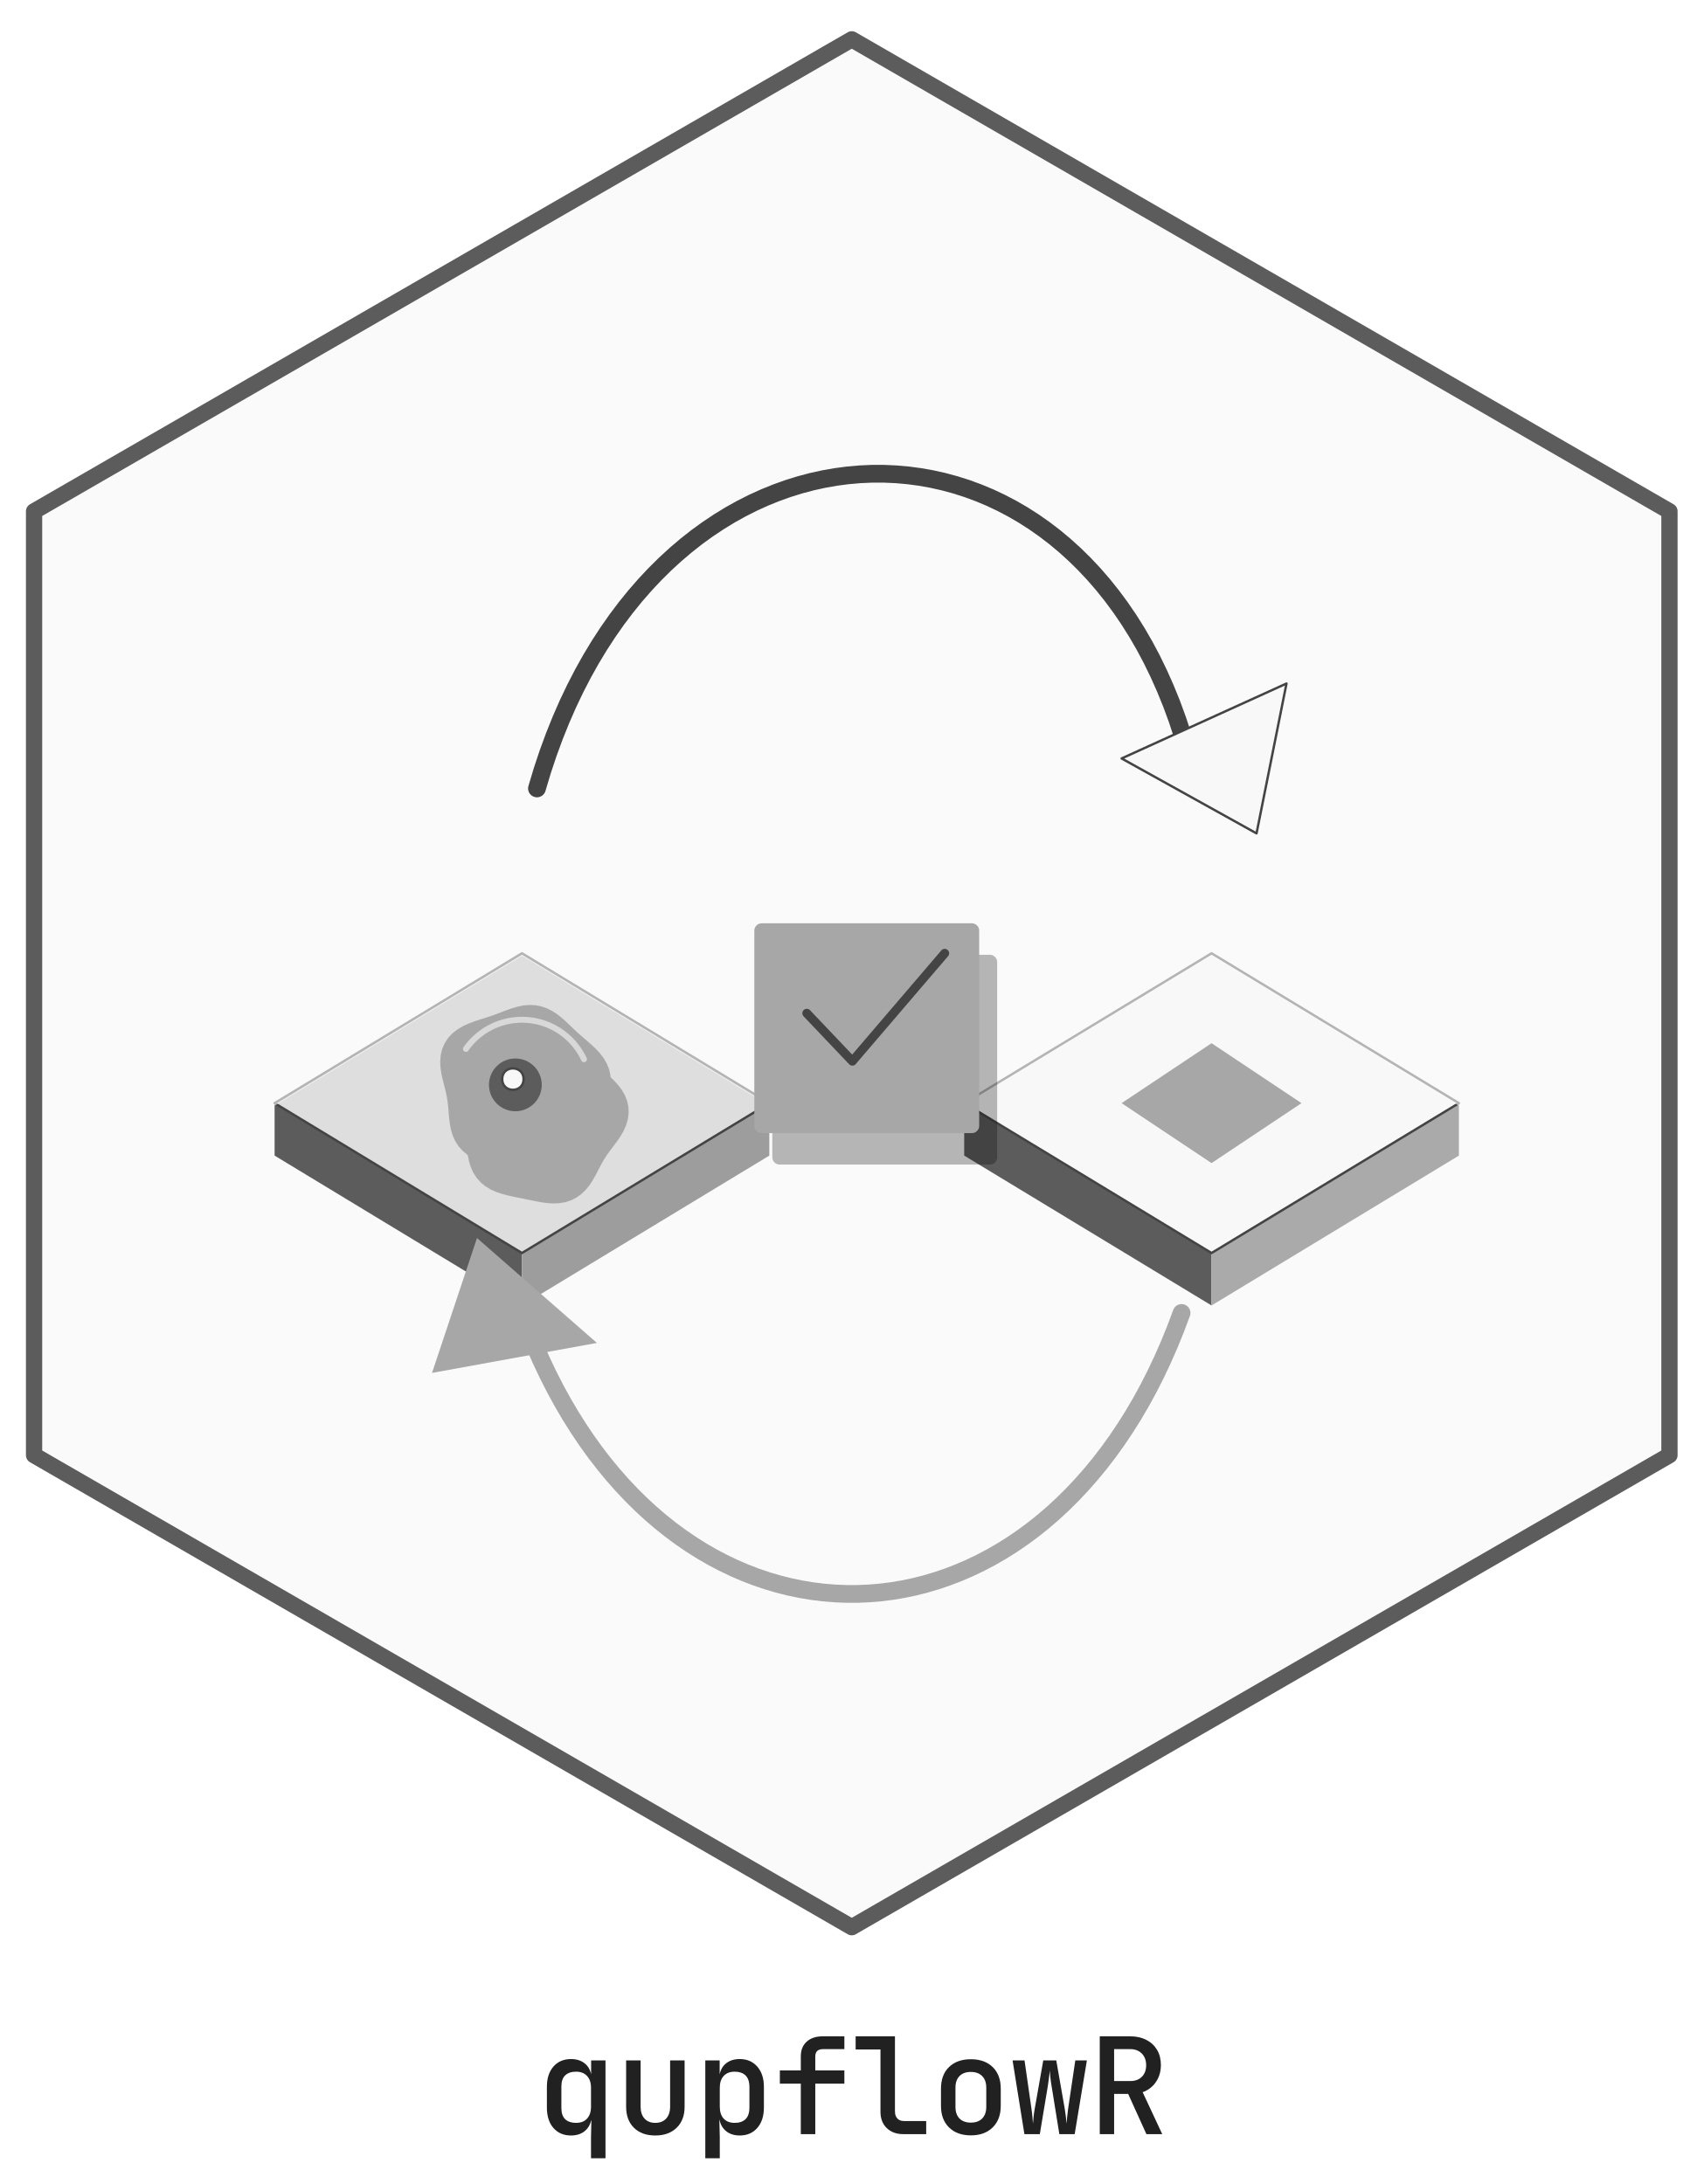
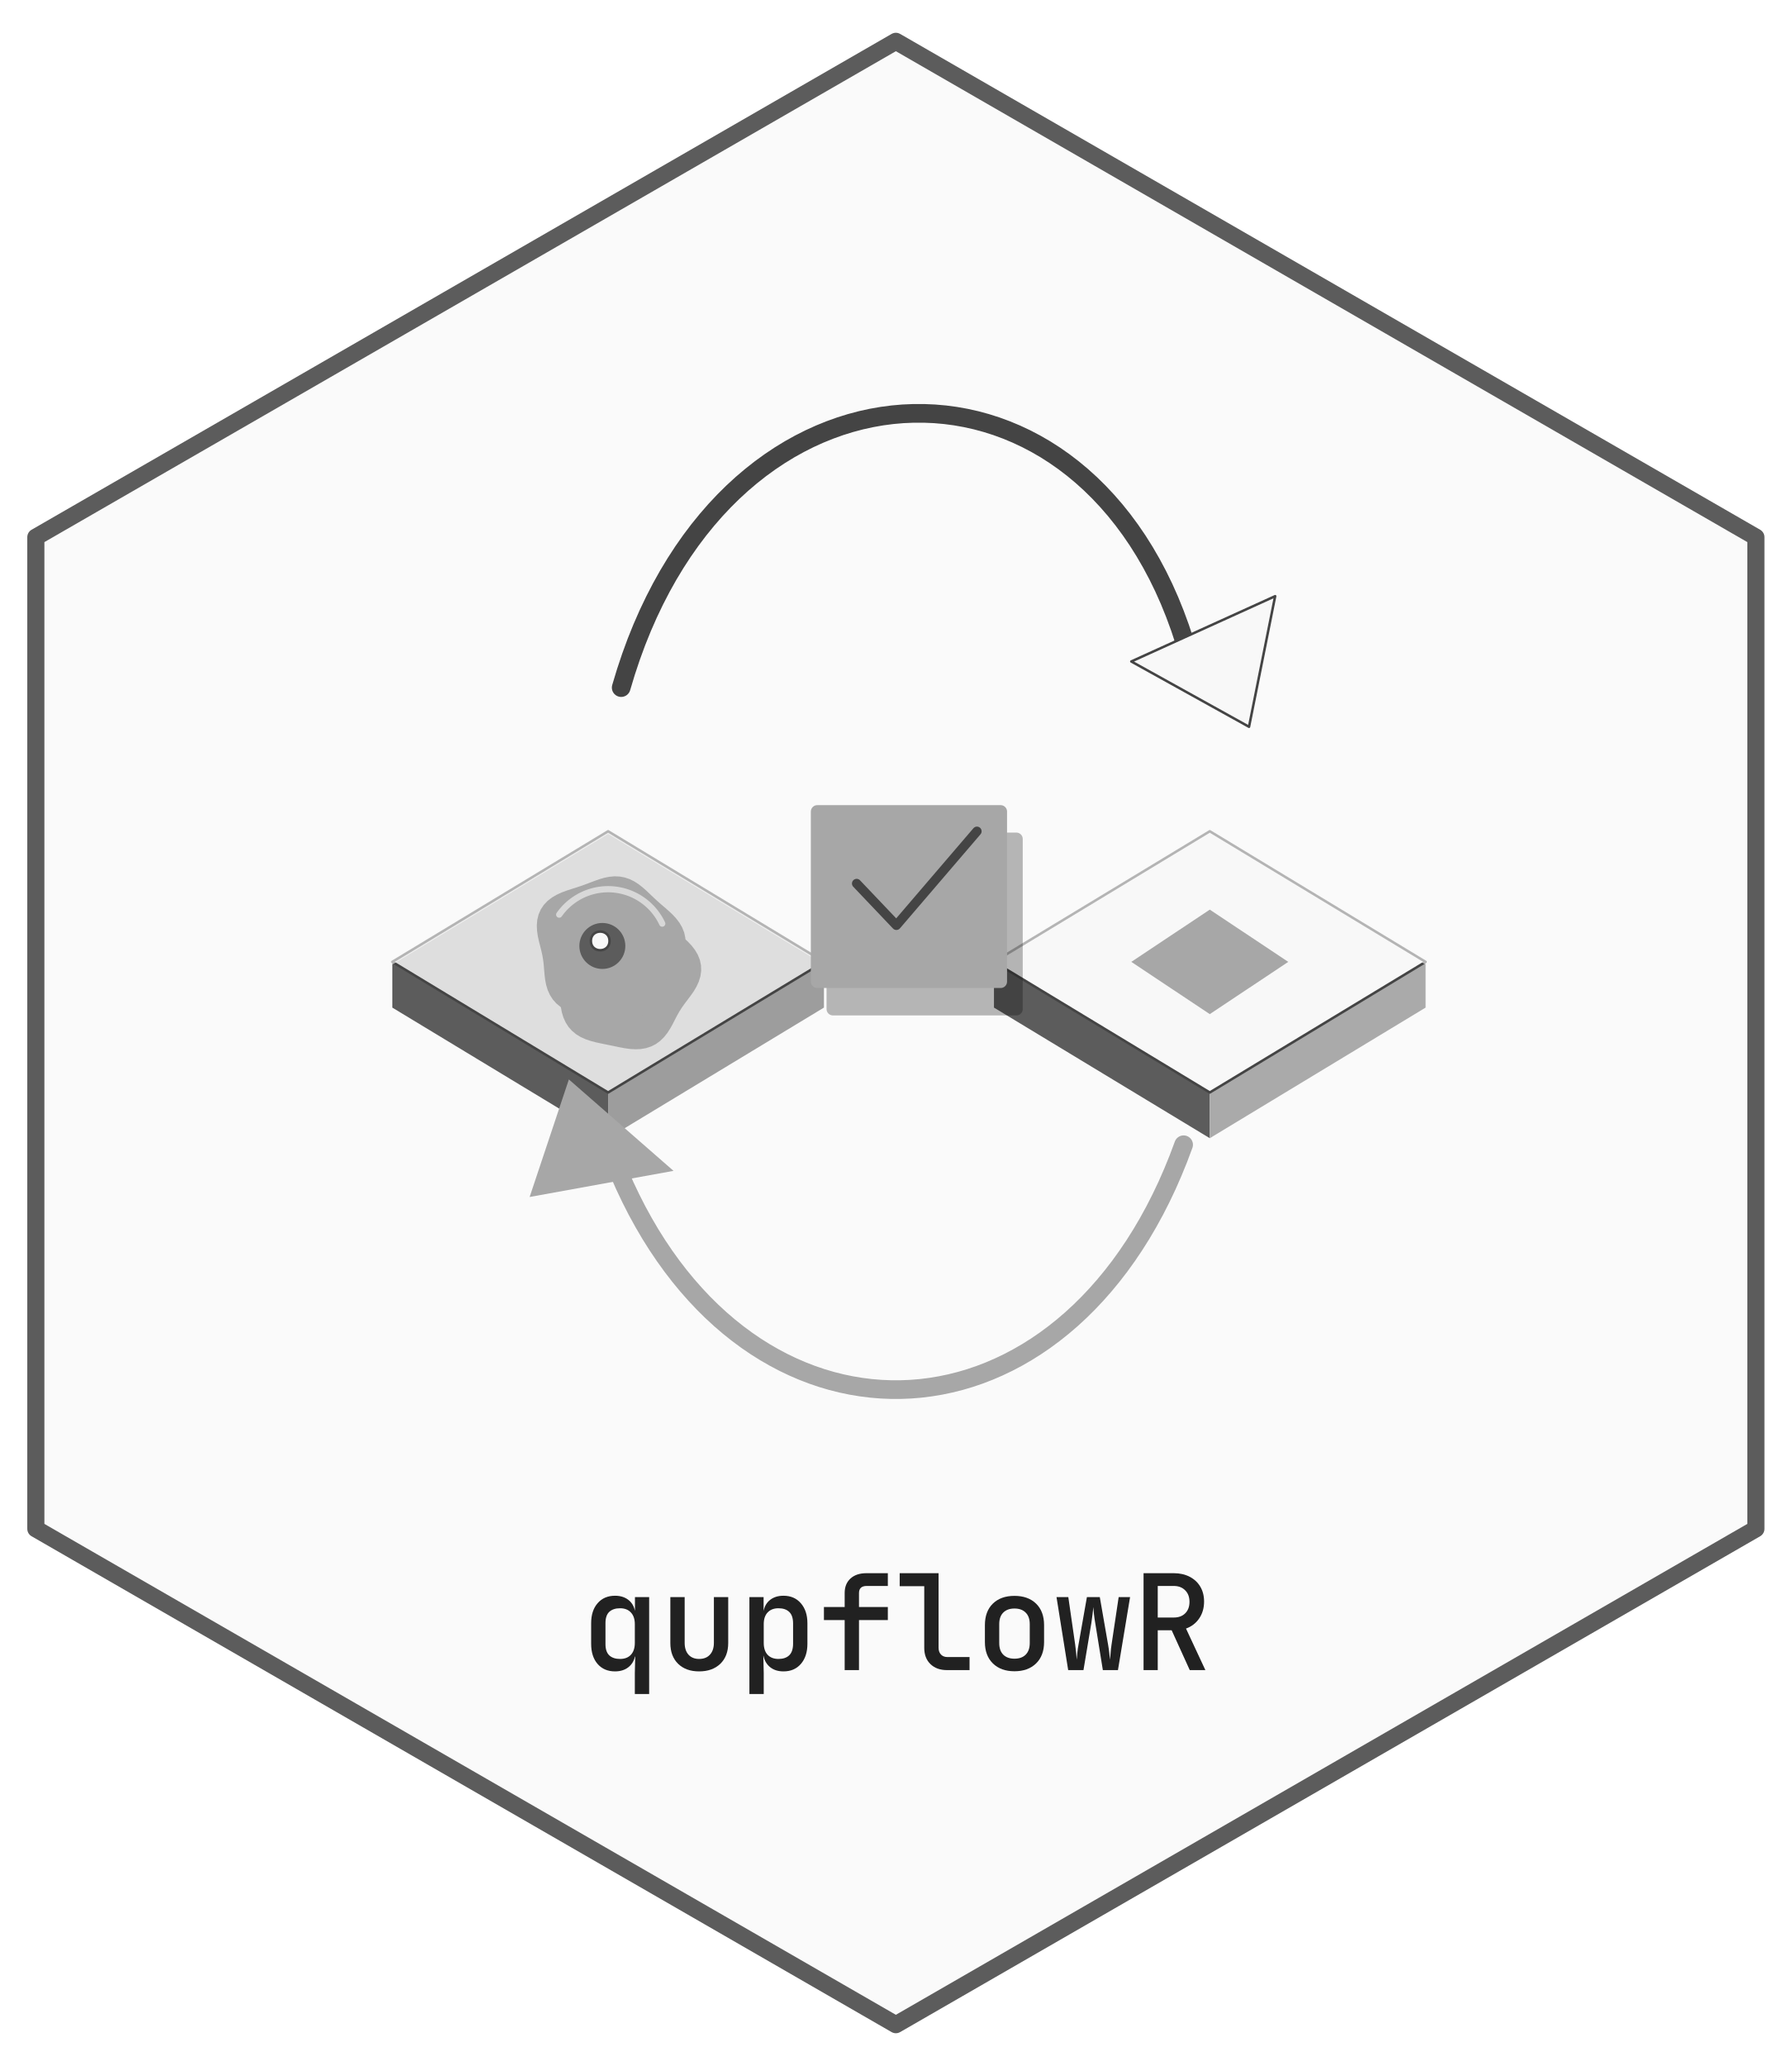
- <svg xmlns="http://www.w3.org/2000/svg" xmlns:xlink="http://www.w3.org/1999/xlink" width="432pt" height="554pt" viewBox="0 0 432 554">
+ <svg xmlns="http://www.w3.org/2000/svg" xmlns:xlink="http://www.w3.org/1999/xlink" width="432pt" height="498pt" viewBox="0 0 432 498">
  <defs>
    <g>
      <g id="glyph-0-0">
-         <path d="M 13.875 6.125 L 13.875 0.781 L 13.969 -3.469 L 13.906 -3.469 C 13.633 -2.289 13.051 -1.359 12.156 -0.672 C 11.258 0.004 10.145 0.344 8.812 0.344 C 6.945 0.344 5.457 -0.289 4.344 -1.562 C 3.238 -2.832 2.688 -4.555 2.688 -6.734 L 2.688 -12 C 2.688 -14.156 3.238 -15.867 4.344 -17.141 C 5.457 -18.41 6.945 -19.047 8.812 -19.047 C 10.164 -19.047 11.289 -18.703 12.188 -18.016 C 13.082 -17.336 13.656 -16.383 13.906 -15.156 L 13.906 -18.703 L 17.547 -18.703 L 17.547 6.125 Z M 10.094 -2.859 C 11.27 -2.859 12.191 -3.211 12.859 -3.922 C 13.535 -4.641 13.875 -5.656 13.875 -6.969 L 13.875 -11.766 C 13.875 -13.055 13.535 -14.055 12.859 -14.766 C 12.191 -15.484 11.27 -15.844 10.094 -15.844 C 8.914 -15.844 8 -15.535 7.344 -14.922 C 6.688 -14.316 6.359 -13.352 6.359 -12.031 L 6.359 -6.656 C 6.359 -5.344 6.688 -4.379 7.344 -3.766 C 8 -3.16 8.914 -2.859 10.094 -2.859 Z M 10.094 -2.859 " />
+         <path d="M 13.062 5.766 L 13.062 0.734 L 13.156 -3.266 L 13.094 -3.266 C 12.832 -2.148 12.281 -1.273 11.438 -0.641 C 10.594 -0.004 9.539 0.312 8.281 0.312 C 6.531 0.312 5.133 -0.281 4.094 -1.469 C 3.051 -2.664 2.531 -4.289 2.531 -6.344 L 2.531 -11.297 C 2.531 -13.328 3.051 -14.938 4.094 -16.125 C 5.133 -17.32 6.531 -17.922 8.281 -17.922 C 9.562 -17.922 10.625 -17.598 11.469 -16.953 C 12.312 -16.316 12.852 -15.422 13.094 -14.266 L 13.094 -17.594 L 16.516 -17.594 L 16.516 5.766 Z M 9.5 -2.688 C 10.613 -2.688 11.484 -3.02 12.109 -3.688 C 12.742 -4.363 13.062 -5.32 13.062 -6.562 L 13.062 -11.078 C 13.062 -12.285 12.742 -13.223 12.109 -13.891 C 11.484 -14.566 10.613 -14.906 9.5 -14.906 C 8.395 -14.906 7.531 -14.617 6.906 -14.047 C 6.289 -13.473 5.984 -12.566 5.984 -11.328 L 5.984 -6.266 C 5.984 -5.035 6.289 -4.129 6.906 -3.547 C 7.531 -2.973 8.395 -2.688 9.5 -2.688 Z M 9.5 -2.688 " />
      </g>
      <g id="glyph-0-1">
-         <path d="M 10.172 0.344 C 7.898 0.344 6.098 -0.305 4.766 -1.609 C 3.441 -2.91 2.781 -4.688 2.781 -6.938 L 2.781 -18.703 L 6.453 -18.703 L 6.453 -6.969 C 6.453 -5.695 6.781 -4.691 7.438 -3.953 C 8.102 -3.223 9.016 -2.859 10.172 -2.859 C 11.348 -2.859 12.27 -3.223 12.938 -3.953 C 13.602 -4.691 13.938 -5.695 13.938 -6.969 L 13.938 -18.703 L 17.609 -18.703 L 17.609 -6.938 C 17.609 -4.688 16.93 -2.91 15.578 -1.609 C 14.234 -0.305 12.43 0.344 10.172 0.344 Z M 10.172 0.344 " />
+         <path d="M 9.562 0.312 C 7.438 0.312 5.75 -0.297 4.5 -1.516 C 3.25 -2.742 2.625 -4.414 2.625 -6.531 L 2.625 -17.594 L 6.078 -17.594 L 6.078 -6.562 C 6.078 -5.363 6.383 -4.414 7 -3.719 C 7.625 -3.031 8.477 -2.688 9.562 -2.688 C 10.676 -2.688 11.547 -3.031 12.172 -3.719 C 12.805 -4.414 13.125 -5.363 13.125 -6.562 L 13.125 -17.594 L 16.578 -17.594 L 16.578 -6.531 C 16.578 -4.414 15.941 -2.742 14.672 -1.516 C 13.398 -0.297 11.695 0.312 9.562 0.312 Z M 9.562 0.312 " />
      </g>
      <g id="glyph-0-2">
-         <path d="M 2.859 6.125 L 2.859 -18.703 L 6.5 -18.703 L 6.5 -15.156 C 6.75 -16.383 7.316 -17.336 8.203 -18.016 C 9.098 -18.703 10.227 -19.047 11.594 -19.047 C 13.445 -19.047 14.93 -18.406 16.047 -17.125 C 17.16 -15.844 17.719 -14.133 17.719 -12 L 17.719 -6.734 C 17.719 -4.578 17.16 -2.859 16.047 -1.578 C 14.93 -0.297 13.445 0.344 11.594 0.344 C 10.227 0.344 9.094 -0.008 8.188 -0.719 C 7.281 -1.438 6.703 -2.422 6.453 -3.672 L 6.422 -3.672 L 6.531 0.781 L 6.531 6.125 Z M 10.297 -2.859 C 11.473 -2.859 12.391 -3.164 13.047 -3.781 C 13.711 -4.406 14.047 -5.41 14.047 -6.797 L 14.047 -11.938 C 14.047 -13.289 13.711 -14.281 13.047 -14.906 C 12.391 -15.531 11.473 -15.844 10.297 -15.844 C 9.117 -15.844 8.195 -15.484 7.531 -14.766 C 6.863 -14.055 6.531 -13.055 6.531 -11.766 L 6.531 -6.969 C 6.531 -5.656 6.863 -4.641 7.531 -3.922 C 8.195 -3.211 9.117 -2.859 10.297 -2.859 Z M 10.297 -2.859 " />
+         <path d="M 2.688 5.766 L 2.688 -17.594 L 6.109 -17.594 L 6.109 -14.266 C 6.348 -15.422 6.883 -16.316 7.719 -16.953 C 8.562 -17.598 9.625 -17.922 10.906 -17.922 C 12.656 -17.922 14.051 -17.316 15.094 -16.109 C 16.145 -14.898 16.672 -13.297 16.672 -11.297 L 16.672 -6.344 C 16.672 -4.312 16.145 -2.691 15.094 -1.484 C 14.051 -0.285 12.656 0.312 10.906 0.312 C 9.625 0.312 8.555 -0.02 7.703 -0.688 C 6.859 -1.363 6.316 -2.285 6.078 -3.453 L 6.047 -3.453 L 6.141 0.734 L 6.141 5.766 Z M 9.703 -2.688 C 10.805 -2.688 11.664 -2.977 12.281 -3.562 C 12.906 -4.156 13.219 -5.102 13.219 -6.406 L 13.219 -11.234 C 13.219 -12.516 12.906 -13.445 12.281 -14.031 C 11.664 -14.613 10.805 -14.906 9.703 -14.906 C 8.586 -14.906 7.711 -14.566 7.078 -13.891 C 6.453 -13.223 6.141 -12.285 6.141 -11.078 L 6.141 -6.562 C 6.141 -5.32 6.453 -4.363 7.078 -3.688 C 7.711 -3.02 8.586 -2.688 9.703 -2.688 Z M 9.703 -2.688 " />
      </g>
      <g id="glyph-0-3">
-         <path d="M 7.078 0 L 7.078 -12.812 L 1.766 -12.812 L 1.766 -16.156 L 7.078 -16.156 L 7.078 -19.75 C 7.078 -21.312 7.57 -22.547 8.562 -23.453 C 9.562 -24.359 10.922 -24.812 12.641 -24.812 L 18.125 -24.812 L 18.125 -21.562 L 12.719 -21.562 C 11.406 -21.562 10.75 -20.945 10.75 -19.719 L 10.75 -16.156 L 18.125 -16.156 L 18.125 -12.812 L 10.75 -12.812 L 10.75 0 Z M 7.078 0 " />
+         <path d="M 6.656 0 L 6.656 -12.062 L 1.656 -12.062 L 1.656 -15.203 L 6.656 -15.203 L 6.656 -18.594 C 6.656 -20.062 7.125 -21.223 8.062 -22.078 C 9 -22.93 10.281 -23.359 11.906 -23.359 L 17.062 -23.359 L 17.062 -20.281 L 11.969 -20.281 C 10.727 -20.281 10.109 -19.707 10.109 -18.562 L 10.109 -15.203 L 17.062 -15.203 L 17.062 -12.062 L 10.109 -12.062 L 10.109 0 Z M 6.656 0 " />
      </g>
      <g id="glyph-0-4">
-         <path d="M 13.094 0 C 11.32 0 9.91 -0.516 8.859 -1.547 C 7.805 -2.578 7.281 -3.953 7.281 -5.672 L 7.281 -21.484 L 0.984 -21.484 L 0.984 -24.812 L 10.953 -24.812 L 10.953 -5.75 C 10.953 -5 11.156 -4.406 11.562 -3.969 C 11.969 -3.539 12.52 -3.328 13.219 -3.328 L 18.875 -3.328 L 18.875 0 Z M 13.094 0 " />
+         <path d="M 12.312 0 C 10.656 0 9.328 -0.484 8.328 -1.453 C 7.336 -2.422 6.844 -3.719 6.844 -5.344 L 6.844 -20.219 L 0.922 -20.219 L 0.922 -23.359 L 10.297 -23.359 L 10.297 -5.406 C 10.297 -4.707 10.488 -4.156 10.875 -3.75 C 11.258 -3.344 11.785 -3.141 12.453 -3.141 L 17.766 -3.141 L 17.766 0 Z M 12.312 0 " />
      </g>
      <g id="glyph-0-5">
-         <path d="M 10.203 0.312 C 7.891 0.312 6.047 -0.352 4.672 -1.688 C 3.305 -3.031 2.625 -4.859 2.625 -7.172 L 2.625 -11.531 C 2.625 -13.863 3.301 -15.691 4.656 -17.016 C 6.02 -18.336 7.867 -19 10.203 -19 C 12.535 -19 14.379 -18.336 15.734 -17.016 C 17.098 -15.691 17.781 -13.863 17.781 -11.531 L 17.781 -7.172 C 17.781 -4.859 17.094 -3.031 15.719 -1.688 C 14.352 -0.352 12.516 0.312 10.203 0.312 Z M 10.203 -2.922 C 11.422 -2.922 12.375 -3.266 13.062 -3.953 C 13.758 -4.648 14.109 -5.645 14.109 -6.938 L 14.109 -11.766 C 14.109 -13.055 13.758 -14.047 13.062 -14.734 C 12.375 -15.43 11.422 -15.781 10.203 -15.781 C 8.973 -15.781 8.016 -15.43 7.328 -14.734 C 6.641 -14.047 6.297 -13.055 6.297 -11.766 L 6.297 -6.938 C 6.297 -5.645 6.641 -4.648 7.328 -3.953 C 8.016 -3.266 8.973 -2.922 10.203 -2.922 Z M 10.203 -2.922 " />
+         <path d="M 9.594 0.281 C 7.426 0.281 5.695 -0.344 4.406 -1.594 C 3.113 -2.852 2.469 -4.57 2.469 -6.75 L 2.469 -10.844 C 2.469 -13.039 3.102 -14.766 4.375 -16.016 C 5.656 -17.266 7.395 -17.891 9.594 -17.891 C 11.789 -17.891 13.531 -17.266 14.812 -16.016 C 16.094 -14.766 16.734 -13.039 16.734 -10.844 L 16.734 -6.75 C 16.734 -4.57 16.086 -2.852 14.797 -1.594 C 13.504 -0.344 11.77 0.281 9.594 0.281 Z M 9.594 -2.75 C 10.75 -2.75 11.648 -3.07 12.297 -3.719 C 12.953 -4.375 13.281 -5.312 13.281 -6.531 L 13.281 -11.078 C 13.281 -12.285 12.953 -13.211 12.297 -13.859 C 11.648 -14.516 10.75 -14.844 9.594 -14.844 C 8.445 -14.844 7.547 -14.516 6.891 -13.859 C 6.242 -13.211 5.922 -12.285 5.922 -11.078 L 5.922 -6.531 C 5.922 -5.312 6.242 -4.375 6.891 -3.719 C 7.547 -3.07 8.445 -2.75 9.594 -2.75 Z M 9.594 -2.75 " />
      </g>
      <g id="glyph-0-6">
-         <path d="M 3.781 0 L 0.781 -18.703 L 3.812 -18.703 L 5.578 -6.391 C 5.672 -5.773 5.75 -5.109 5.812 -4.391 C 5.883 -3.68 5.93 -3.102 5.953 -2.656 C 5.992 -3.102 6.047 -3.68 6.109 -4.391 C 6.18 -5.109 6.273 -5.773 6.391 -6.391 L 8.562 -18.703 L 11.859 -18.703 L 14.016 -6.391 C 14.117 -5.773 14.211 -5.109 14.297 -4.391 C 14.379 -3.68 14.441 -3.102 14.484 -2.656 C 14.523 -3.102 14.57 -3.68 14.625 -4.391 C 14.688 -5.109 14.766 -5.773 14.859 -6.391 L 16.688 -18.703 L 19.625 -18.703 L 16.531 0 L 12.641 0 L 10.672 -12.203 C 10.555 -12.836 10.457 -13.539 10.375 -14.312 C 10.301 -15.082 10.242 -15.695 10.203 -16.156 C 10.18 -15.695 10.117 -15.082 10.016 -14.312 C 9.91 -13.539 9.812 -12.836 9.719 -12.203 L 7.688 0 Z M 3.781 0 " />
+         <path d="M 3.547 0 L 0.734 -17.594 L 3.578 -17.594 L 5.25 -6.016 C 5.332 -5.441 5.406 -4.816 5.469 -4.141 C 5.531 -3.473 5.57 -2.926 5.594 -2.5 C 5.633 -2.926 5.688 -3.473 5.75 -4.141 C 5.82 -4.816 5.91 -5.441 6.016 -6.016 L 8.062 -17.594 L 11.172 -17.594 L 13.188 -6.016 C 13.289 -5.441 13.379 -4.816 13.453 -4.141 C 13.523 -3.473 13.582 -2.926 13.625 -2.5 C 13.676 -2.926 13.727 -3.473 13.781 -4.141 C 13.832 -4.816 13.898 -5.441 13.984 -6.016 L 15.719 -17.594 L 18.469 -17.594 L 15.547 0 L 11.906 0 L 10.047 -11.484 C 9.941 -12.086 9.848 -12.75 9.766 -13.469 C 9.691 -14.195 9.633 -14.773 9.594 -15.203 C 9.57 -14.773 9.516 -14.195 9.422 -13.469 C 9.328 -12.75 9.238 -12.086 9.156 -11.484 L 7.234 0 Z M 3.547 0 " />
      </g>
      <g id="glyph-0-7">
-         <path d="M 2.891 0 L 2.891 -24.812 L 10.641 -24.812 C 12.18 -24.812 13.535 -24.508 14.703 -23.906 C 15.867 -23.312 16.773 -22.469 17.422 -21.375 C 18.066 -20.289 18.391 -19.016 18.391 -17.547 C 18.391 -15.891 17.969 -14.445 17.125 -13.219 C 16.289 -12 15.172 -11.141 13.766 -10.641 L 18.734 0 L 14.719 0 L 10.094 -10.203 L 6.531 -10.203 L 6.531 0 Z M 6.531 -13.469 L 10.641 -13.469 C 11.867 -13.469 12.844 -13.828 13.562 -14.547 C 14.289 -15.273 14.656 -16.25 14.656 -17.469 C 14.656 -18.719 14.285 -19.711 13.547 -20.453 C 12.805 -21.191 11.836 -21.562 10.641 -21.562 L 6.531 -21.562 Z M 6.531 -13.469 " />
+         <path d="M 2.719 0 L 2.719 -23.359 L 10.016 -23.359 C 11.461 -23.359 12.734 -23.07 13.828 -22.5 C 14.93 -21.938 15.785 -21.145 16.391 -20.125 C 17.004 -19.102 17.312 -17.898 17.312 -16.516 C 17.312 -14.953 16.914 -13.594 16.125 -12.438 C 15.332 -11.289 14.273 -10.484 12.953 -10.016 L 17.625 0 L 13.859 0 L 9.5 -9.594 L 6.141 -9.594 L 6.141 0 Z M 6.141 -12.672 L 10.016 -12.672 C 11.172 -12.672 12.086 -13.008 12.766 -13.688 C 13.453 -14.375 13.797 -15.297 13.797 -16.453 C 13.797 -17.617 13.445 -18.547 12.75 -19.234 C 12.062 -19.93 11.148 -20.281 10.016 -20.281 L 6.141 -20.281 Z M 6.141 -12.672 " />
      </g>
    </g>
  </defs>
-   <path fill-rule="nonzero" fill="rgb(98.039%, 98.039%, 98.039%)" fill-opacity="1" stroke-width="4.125" stroke-linecap="round" stroke-linejoin="round" stroke="rgb(36.078%, 36.078%, 36.078%)" stroke-opacity="1" stroke-miterlimit="10" d="M 216 9.977 L 423.359 129.695 L 423.359 369.133 L 216 488.855 L 8.641 369.133 L 8.641 129.695 Z M 216 9.977 " />
-   <path fill-rule="nonzero" fill="rgb(36.078%, 36.078%, 36.078%)" fill-opacity="1" d="M 69.637 279.828 L 132.363 317.844 L 132.363 331.148 L 69.637 293.133 Z M 69.637 279.828 " />
-   <path fill-rule="nonzero" fill="rgb(61.569%, 61.569%, 61.569%)" fill-opacity="1" d="M 132.363 317.844 L 195.09 279.828 L 195.09 293.133 L 132.363 331.148 Z M 132.363 317.844 " />
-   <path fill-rule="nonzero" fill="rgb(87.059%, 87.059%, 87.059%)" fill-opacity="1" stroke-width="0.6" stroke-linecap="round" stroke-linejoin="round" stroke="rgb(26.667%, 26.667%, 26.667%)" stroke-opacity="1" stroke-miterlimit="10" d="M 69.637 279.828 L 132.363 241.812 L 195.09 279.828 L 132.363 317.844 Z M 69.637 279.828 " />
-   <path fill="none" stroke-width="1.125" stroke-linecap="round" stroke-linejoin="round" stroke="rgb(97.255%, 97.255%, 97.255%)" stroke-opacity="0.62" stroke-miterlimit="10" d="M 69.637 279.828 L 132.363 241.812 L 195.09 279.828 " />
-   <path fill-rule="nonzero" fill="rgb(1.961%, 1.961%, 1.961%)" fill-opacity="0.251" d="M 159.199 284.012 L 159.418 282.418 L 159.363 280.82 L 159.031 279.258 L 158.438 277.77 L 157.629 276.383 L 156.656 275.113 L 155.578 273.961 L 154.449 272.906 L 153.324 271.922 L 152.223 270.969 L 151.156 270.027 L 150.125 269.07 L 149.102 268.094 L 148.062 267.105 L 146.969 266.133 L 145.805 265.215 L 144.547 264.402 L 143.199 263.734 L 141.777 263.25 L 140.297 262.973 L 138.793 262.906 L 137.297 263.035 L 135.832 263.328 L 134.41 263.742 L 133.035 264.223 L 131.699 264.734 L 130.383 265.23 L 129.059 265.703 L 127.707 266.152 L 126.316 266.594 L 124.887 267.062 L 123.434 267.605 L 121.992 268.262 L 120.609 269.07 L 119.34 270.059 L 118.238 271.223 L 117.355 272.555 L 116.715 274.023 L 116.336 275.586 L 116.199 277.195 L 116.273 278.801 L 116.504 280.367 L 116.836 281.875 L 117.203 283.312 L 117.551 284.695 L 117.844 286.039 L 118.062 287.375 L 118.215 288.73 L 118.332 290.125 L 118.453 291.566 L 118.633 293.047 L 118.926 294.543 L 119.375 296.02 L 120.008 297.434 L 120.84 298.738 L 121.863 299.895 L 123.051 300.879 L 124.367 301.688 L 125.77 302.328 L 127.215 302.824 L 128.672 303.211 L 130.121 303.535 L 131.555 303.828 L 132.973 304.117 L 134.395 304.414 L 135.828 304.707 L 137.297 304.977 L 138.801 305.18 L 140.332 305.27 L 141.875 305.199 L 143.402 304.934 L 144.871 304.449 L 146.246 303.742 L 147.5 302.832 L 148.609 301.746 L 149.57 300.535 L 150.395 299.254 L 151.117 297.953 L 151.777 296.672 L 152.422 295.438 L 153.09 294.25 L 153.816 293.109 L 154.613 291.984 L 155.477 290.844 L 156.375 289.652 L 157.258 288.383 L 158.062 287.016 L 158.73 285.551 Z M 159.199 284.012 " />
-   <path fill-rule="nonzero" fill="rgb(65.49%, 65.49%, 65.49%)" fill-opacity="1" d="M 154.637 276.027 L 154.855 274.438 L 154.801 272.836 L 154.469 271.273 L 153.875 269.785 L 153.066 268.398 L 152.094 267.133 L 151.016 265.977 L 149.891 264.922 L 148.762 263.938 L 147.66 262.988 L 146.594 262.043 L 145.562 261.086 L 144.543 260.109 L 143.5 259.121 L 142.406 258.148 L 141.242 257.23 L 139.984 256.418 L 138.637 255.75 L 137.215 255.266 L 135.734 254.988 L 134.23 254.922 L 132.734 255.051 L 131.27 255.348 L 129.848 255.758 L 128.473 256.242 L 127.141 256.75 L 125.82 257.25 L 124.496 257.723 L 123.145 258.168 L 121.754 258.609 L 120.324 259.078 L 118.871 259.621 L 117.43 260.277 L 116.047 261.09 L 114.777 262.074 L 113.676 263.238 L 112.793 264.57 L 112.152 266.043 L 111.773 267.602 L 111.637 269.211 L 111.711 270.816 L 111.941 272.383 L 112.273 273.891 L 112.641 275.328 L 112.988 276.711 L 113.281 278.055 L 113.5 279.391 L 113.656 280.746 L 113.77 282.141 L 113.891 283.582 L 114.07 285.062 L 114.363 286.562 L 114.812 288.039 L 115.445 289.449 L 116.277 290.754 L 117.301 291.91 L 118.488 292.898 L 119.805 293.703 L 121.207 294.344 L 122.652 294.84 L 124.113 295.227 L 125.562 295.551 L 126.992 295.844 L 128.41 296.133 L 129.832 296.43 L 131.27 296.723 L 132.734 296.992 L 134.238 297.195 L 135.77 297.285 L 137.312 297.215 L 138.84 296.953 L 140.309 296.469 L 141.684 295.762 L 142.938 294.848 L 144.047 293.762 L 145.008 292.551 L 145.836 291.273 L 146.559 289.969 L 147.215 288.688 L 147.859 287.453 L 148.527 286.27 L 149.254 285.125 L 150.055 284 L 150.914 282.859 L 151.812 281.668 L 152.695 280.398 L 153.5 279.031 L 154.168 277.57 Z M 154.637 276.027 " />
-   <path fill="none" stroke-width="1.5" stroke-linecap="round" stroke-linejoin="round" stroke="rgb(97.255%, 97.255%, 97.255%)" stroke-opacity="0.6" stroke-miterlimit="10" d="M 148.094 268.691 L 147.895 268.277 L 147.684 267.867 L 147.461 267.465 L 147.227 267.07 L 146.984 266.68 L 146.734 266.293 L 146.469 265.918 L 146.195 265.547 L 145.914 265.184 L 145.621 264.828 L 145.32 264.48 L 145.012 264.141 L 144.691 263.809 L 144.363 263.488 L 144.027 263.172 L 143.68 262.867 L 143.328 262.574 L 142.969 262.289 L 142.598 262.012 L 142.223 261.746 L 141.844 261.488 L 141.453 261.242 L 141.059 261.008 L 140.656 260.781 L 140.25 260.566 L 139.836 260.363 L 139.422 260.172 L 138.996 259.988 L 138.57 259.82 L 138.137 259.66 L 137.703 259.512 L 137.262 259.379 L 136.82 259.254 L 136.375 259.141 L 135.926 259.043 L 135.473 258.953 L 135.02 258.875 L 134.562 258.812 L 134.105 258.762 L 133.648 258.719 L 133.188 258.691 L 132.73 258.676 L 132.27 258.672 L 131.809 258.68 L 131.348 258.703 L 130.891 258.734 L 130.434 258.781 L 129.977 258.836 L 129.52 258.906 L 129.07 258.988 L 128.617 259.082 L 128.172 259.188 L 127.727 259.305 L 127.285 259.434 L 126.844 259.574 L 126.41 259.727 L 125.98 259.891 L 125.555 260.062 L 125.137 260.25 L 124.719 260.445 L 124.309 260.656 L 123.906 260.875 L 123.504 261.105 L 123.113 261.344 L 122.727 261.594 L 122.348 261.855 L 121.977 262.125 L 121.609 262.406 L 121.254 262.695 L 120.906 262.996 L 120.562 263.305 L 120.23 263.621 L 119.906 263.945 L 119.59 264.281 L 119.281 264.625 L 118.984 264.973 L 118.695 265.332 L 118.418 265.699 L 118.148 266.074 " />
-   <path fill-rule="nonzero" fill="rgb(36.078%, 36.078%, 36.078%)" fill-opacity="1" d="M 137.383 275.191 C 137.383 278.887 134.387 281.883 130.691 281.883 C 126.996 281.883 124 278.887 124 275.191 C 124 271.496 126.996 268.5 130.691 268.5 C 134.387 268.5 137.383 271.496 137.383 275.191 " />
-   <path fill-rule="nonzero" fill="rgb(97.255%, 97.255%, 97.255%)" fill-opacity="1" stroke-width="0.6" stroke-linecap="round" stroke-linejoin="round" stroke="rgb(26.667%, 26.667%, 26.667%)" stroke-opacity="1" stroke-miterlimit="10" d="M 132.781 273.727 C 132.781 277.352 127.348 277.352 127.348 273.727 C 127.348 270.102 132.781 270.102 132.781 273.727 " />
-   <path fill-rule="nonzero" fill="rgb(36.078%, 36.078%, 36.078%)" fill-opacity="1" d="M 244.512 279.828 L 307.238 317.844 L 307.238 331.148 L 244.512 293.133 Z M 244.512 279.828 " />
-   <path fill-rule="nonzero" fill="rgb(66.667%, 66.667%, 66.667%)" fill-opacity="1" d="M 307.238 317.844 L 369.965 279.828 L 369.965 293.133 L 307.238 331.148 Z M 307.238 317.844 " />
-   <path fill-rule="nonzero" fill="rgb(97.255%, 97.255%, 97.255%)" fill-opacity="1" stroke-width="0.6" stroke-linecap="round" stroke-linejoin="round" stroke="rgb(26.667%, 26.667%, 26.667%)" stroke-opacity="1" stroke-miterlimit="10" d="M 244.512 279.828 L 307.238 241.812 L 369.965 279.828 L 307.238 317.844 Z M 244.512 279.828 " />
-   <path fill="none" stroke-width="1.125" stroke-linecap="round" stroke-linejoin="round" stroke="rgb(97.255%, 97.255%, 97.255%)" stroke-opacity="0.62" stroke-miterlimit="10" d="M 244.512 279.828 L 307.238 241.812 L 369.965 279.828 " />
-   <path fill-rule="nonzero" fill="rgb(65.49%, 65.49%, 65.49%)" fill-opacity="1" d="M 284.43 279.828 L 307.238 264.621 L 330.047 279.828 L 307.238 295.035 Z M 284.43 279.828 " />
-   <path fill="none" stroke-width="4.5" stroke-linecap="round" stroke-linejoin="round" stroke="rgb(26.667%, 26.667%, 26.667%)" stroke-opacity="1" stroke-miterlimit="10" d="M 136.168 199.996 L 137.539 195.434 L 139.016 191.008 L 140.594 186.715 L 142.266 182.555 L 144.027 178.531 L 145.883 174.641 L 147.82 170.887 L 149.844 167.262 L 151.949 163.773 L 154.129 160.422 L 156.379 157.203 L 158.703 154.117 L 161.094 151.164 L 163.547 148.348 L 166.062 145.664 L 168.633 143.117 L 171.262 140.703 L 173.938 138.422 L 176.664 136.273 L 179.434 134.262 L 182.246 132.387 L 185.094 130.641 L 187.98 129.031 L 190.898 127.555 L 193.844 126.215 L 196.816 125.008 L 199.809 123.934 L 202.82 122.996 L 205.852 122.191 L 208.895 121.52 L 211.945 120.984 L 215 120.582 L 218.062 120.312 L 221.125 120.176 L 224.18 120.176 L 227.23 120.312 L 230.273 120.582 L 233.305 120.984 L 236.316 121.52 L 239.309 122.191 L 242.281 122.996 L 245.227 123.934 L 248.145 125.008 L 251.031 126.215 L 253.879 127.555 L 256.691 129.031 L 259.461 130.641 L 262.188 132.387 L 264.863 134.262 L 267.492 136.273 L 270.062 138.422 L 272.578 140.703 L 275.031 143.117 L 277.422 145.664 L 279.746 148.348 L 281.996 151.164 L 284.176 154.117 L 286.281 157.203 L 288.305 160.422 L 290.242 163.773 L 292.098 167.262 L 293.859 170.887 L 295.531 174.641 L 297.109 178.531 L 298.586 182.555 L 299.957 186.715 L 301.227 191.008 L 302.387 195.434 L 303.438 199.996 " />
-   <path fill-rule="nonzero" fill="rgb(97.255%, 97.255%, 97.255%)" fill-opacity="1" stroke-width="0.6" stroke-linecap="round" stroke-linejoin="round" stroke="rgb(26.667%, 26.667%, 26.667%)" stroke-opacity="1" stroke-miterlimit="10" d="M 284.43 192.391 L 318.645 211.398 L 326.246 173.383 Z M 284.43 192.391 " />
-   <path fill="none" stroke-width="4.5" stroke-linecap="round" stroke-linejoin="round" stroke="rgb(65.49%, 65.49%, 65.49%)" stroke-opacity="1" stroke-miterlimit="10" d="M 299.637 333.051 L 298.105 337.121 L 296.5 341.074 L 294.816 344.906 L 293.059 348.621 L 291.227 352.215 L 289.328 355.688 L 287.363 359.043 L 285.328 362.273 L 283.234 365.391 L 281.082 368.383 L 278.867 371.258 L 276.602 374.012 L 274.277 376.648 L 271.906 379.164 L 269.488 381.559 L 267.02 383.836 L 264.512 385.992 L 261.961 388.027 L 259.367 389.941 L 256.742 391.738 L 254.082 393.418 L 251.387 394.973 L 248.664 396.41 L 245.914 397.727 L 243.141 398.926 L 240.344 400.004 L 237.527 400.961 L 234.691 401.801 L 231.844 402.52 L 228.98 403.117 L 226.105 403.598 L 223.227 403.957 L 220.336 404.195 L 217.445 404.316 L 214.555 404.316 L 211.664 404.195 L 208.773 403.957 L 205.895 403.598 L 203.02 403.117 L 200.156 402.52 L 197.309 401.801 L 194.473 400.961 L 191.656 400.004 L 188.859 398.926 L 186.086 397.727 L 183.336 396.41 L 180.613 394.973 L 177.918 393.418 L 175.258 391.738 L 172.633 389.941 L 170.039 388.027 L 167.488 385.992 L 164.98 383.836 L 162.512 381.559 L 160.094 379.164 L 157.723 376.648 L 155.398 374.012 L 153.133 371.258 L 150.918 368.383 L 148.766 365.391 L 146.672 362.273 L 144.637 359.043 L 142.672 355.688 L 140.773 352.215 L 138.941 348.621 L 137.184 344.906 L 135.5 341.074 L 133.895 337.121 L 132.363 333.051 " />
-   <path fill-rule="nonzero" fill="rgb(65.49%, 65.49%, 65.49%)" fill-opacity="1" d="M 109.555 348.258 L 120.961 314.043 L 151.371 340.652 Z M 109.555 348.258 " />
-   <path fill-rule="nonzero" fill="rgb(1.961%, 1.961%, 1.961%)" fill-opacity="0.278" d="M 197.715 295.414 L 251.012 295.414 L 250.938 295.414 L 251.238 295.402 L 251.531 295.34 L 251.812 295.234 L 252.07 295.086 L 252.305 294.895 L 252.5 294.672 L 252.664 294.418 L 252.781 294.141 L 252.852 293.852 L 252.875 293.551 L 252.875 244.055 L 252.852 243.758 L 252.781 243.465 L 252.664 243.188 L 252.5 242.938 L 252.305 242.711 L 252.07 242.523 L 251.812 242.371 L 251.531 242.266 L 251.238 242.207 L 251.012 242.191 L 197.715 242.191 L 197.938 242.207 L 197.641 242.195 L 197.34 242.23 L 197.055 242.312 L 196.781 242.441 L 196.535 242.613 L 196.32 242.82 L 196.141 243.059 L 196 243.324 L 195.906 243.609 L 195.859 243.906 L 195.852 244.055 L 195.852 293.551 L 195.859 293.402 L 195.859 293.703 L 195.906 293.996 L 196 294.281 L 196.141 294.547 L 196.32 294.789 L 196.535 294.996 L 196.781 295.164 L 197.055 295.293 L 197.34 295.379 L 197.641 295.414 Z M 197.715 295.414 " />
-   <path fill-rule="nonzero" fill="rgb(65.49%, 65.49%, 65.49%)" fill-opacity="1" d="M 193.152 287.43 L 246.449 287.43 L 246.375 287.43 L 246.676 287.418 L 246.969 287.359 L 247.25 287.25 L 247.508 287.102 L 247.742 286.91 L 247.941 286.688 L 248.102 286.434 L 248.219 286.16 L 248.289 285.867 L 248.312 285.57 L 248.312 236.07 L 248.289 235.773 L 248.219 235.48 L 248.102 235.207 L 247.941 234.953 L 247.742 234.727 L 247.508 234.539 L 247.25 234.391 L 246.969 234.281 L 246.676 234.223 L 246.449 234.207 L 193.152 234.207 L 193.375 234.223 L 193.078 234.211 L 192.781 234.246 L 192.492 234.328 L 192.223 234.457 L 191.973 234.629 L 191.758 234.836 L 191.578 235.074 L 191.438 235.34 L 191.344 235.625 L 191.297 235.922 L 191.289 236.07 L 191.289 285.57 L 191.297 285.418 L 191.297 285.719 L 191.344 286.016 L 191.438 286.297 L 191.578 286.562 L 191.758 286.805 L 191.973 287.012 L 192.223 287.184 L 192.492 287.309 L 192.781 287.395 L 193.078 287.43 Z M 193.152 287.43 " />
-   <path fill="none" stroke-width="2.25" stroke-linecap="round" stroke-linejoin="round" stroke="rgb(26.667%, 26.667%, 26.667%)" stroke-opacity="1" stroke-miterlimit="10" d="M 204.594 257.02 L 216.152 269.184 L 239.57 241.812 " />
+   <path fill-rule="nonzero" fill="rgb(98.039%, 98.039%, 98.039%)" fill-opacity="1" stroke-width="4.125" stroke-linecap="round" stroke-linejoin="round" stroke="rgb(36.078%, 36.078%, 36.078%)" stroke-opacity="1" stroke-miterlimit="10" d="M 216 9.961 L 423.359 129.48 L 423.359 368.52 L 216 488.039 L 8.641 368.52 L 8.641 129.48 Z M 216 9.961 " />
+   <path fill-rule="nonzero" fill="rgb(36.078%, 36.078%, 36.078%)" fill-opacity="1" d="M 94.586 231.855 L 146.621 263.34 L 146.621 274.359 L 94.586 242.875 Z M 94.586 231.855 " />
+   <path fill-rule="nonzero" fill="rgb(61.569%, 61.569%, 61.569%)" fill-opacity="1" d="M 146.621 263.34 L 198.656 231.855 L 198.656 242.875 L 146.621 274.359 Z M 146.621 263.34 " />
+   <path fill-rule="nonzero" fill="rgb(87.059%, 87.059%, 87.059%)" fill-opacity="1" stroke-width="0.6" stroke-linecap="round" stroke-linejoin="round" stroke="rgb(26.667%, 26.667%, 26.667%)" stroke-opacity="1" stroke-miterlimit="10" d="M 94.586 231.855 L 146.621 200.375 L 198.656 231.855 L 146.621 263.34 Z M 94.586 231.855 " />
+   <path fill="none" stroke-width="1.125" stroke-linecap="round" stroke-linejoin="round" stroke="rgb(97.255%, 97.255%, 97.255%)" stroke-opacity="0.62" stroke-miterlimit="10" d="M 94.586 231.855 L 146.621 200.375 L 198.656 231.855 " />
+   <path fill-rule="nonzero" fill="rgb(1.961%, 1.961%, 1.961%)" fill-opacity="0.251" d="M 168.879 235.32 L 169.062 234.004 L 169.016 232.68 L 168.742 231.383 L 168.25 230.152 L 167.578 229.004 L 166.77 227.953 L 165.875 227 L 164.941 226.125 L 164.008 225.309 L 163.094 224.52 L 162.211 223.742 L 161.355 222.949 L 160.508 222.137 L 159.641 221.32 L 158.734 220.516 L 157.77 219.754 L 156.727 219.082 L 155.609 218.527 L 154.426 218.125 L 153.199 217.898 L 151.953 217.844 L 150.711 217.949 L 149.496 218.191 L 148.316 218.535 L 147.18 218.934 L 146.07 219.355 L 144.977 219.77 L 143.879 220.16 L 142.758 220.531 L 141.605 220.895 L 140.418 221.285 L 139.211 221.734 L 138.016 222.277 L 136.867 222.949 L 135.816 223.766 L 134.902 224.73 L 134.168 225.832 L 133.641 227.051 L 133.324 228.344 L 133.211 229.676 L 133.27 231.004 L 133.465 232.305 L 133.738 233.551 L 134.043 234.742 L 134.332 235.887 L 134.574 237 L 134.758 238.105 L 134.883 239.23 L 134.98 240.383 L 135.082 241.578 L 135.23 242.805 L 135.473 244.043 L 135.844 245.266 L 136.371 246.438 L 137.059 247.516 L 137.91 248.473 L 138.895 249.293 L 139.984 249.961 L 141.148 250.488 L 142.348 250.898 L 143.559 251.223 L 144.762 251.488 L 145.949 251.73 L 147.125 251.973 L 148.305 252.215 L 149.496 252.461 L 150.711 252.684 L 151.957 252.852 L 153.23 252.926 L 154.512 252.867 L 155.773 252.648 L 156.996 252.246 L 158.137 251.664 L 159.176 250.906 L 160.094 250.008 L 160.891 249.008 L 161.578 247.945 L 162.18 246.867 L 162.727 245.805 L 163.258 244.781 L 163.812 243.801 L 164.418 242.855 L 165.078 241.926 L 165.793 240.98 L 166.535 239.992 L 167.27 238.941 L 167.938 237.809 L 168.492 236.598 Z M 168.879 235.32 " />
+   <path fill-rule="nonzero" fill="rgb(65.49%, 65.49%, 65.49%)" fill-opacity="1" d="M 165.098 228.707 L 165.277 227.391 L 165.234 226.066 L 164.957 224.773 L 164.465 223.539 L 163.793 222.391 L 162.988 221.34 L 162.094 220.387 L 161.156 219.512 L 160.223 218.695 L 159.309 217.91 L 158.426 217.129 L 157.57 216.336 L 156.723 215.527 L 155.859 214.707 L 154.953 213.902 L 153.984 213.145 L 152.941 212.469 L 151.824 211.914 L 150.645 211.516 L 149.418 211.285 L 148.168 211.23 L 146.93 211.34 L 145.711 211.582 L 144.531 211.922 L 143.395 212.324 L 142.285 212.742 L 141.191 213.156 L 140.094 213.551 L 138.973 213.918 L 137.82 214.285 L 136.633 214.672 L 135.426 215.121 L 134.23 215.668 L 133.086 216.336 L 132.031 217.152 L 131.117 218.117 L 130.383 219.223 L 129.855 220.438 L 129.539 221.734 L 129.426 223.062 L 129.488 224.395 L 129.68 225.691 L 129.953 226.941 L 130.258 228.133 L 130.547 229.273 L 130.789 230.387 L 130.973 231.496 L 131.102 232.617 L 131.195 233.773 L 131.297 234.965 L 131.445 236.191 L 131.688 237.434 L 132.059 238.656 L 132.586 239.824 L 133.277 240.906 L 134.125 241.863 L 135.109 242.68 L 136.203 243.348 L 137.363 243.879 L 138.566 244.289 L 139.773 244.609 L 140.977 244.879 L 142.164 245.121 L 143.34 245.359 L 144.52 245.605 L 145.711 245.848 L 146.93 246.07 L 148.176 246.238 L 149.445 246.312 L 150.727 246.258 L 151.992 246.039 L 153.211 245.637 L 154.352 245.051 L 155.391 244.293 L 156.312 243.395 L 157.109 242.395 L 157.793 241.336 L 158.395 240.258 L 158.941 239.195 L 159.473 238.172 L 160.031 237.191 L 160.633 236.246 L 161.293 235.312 L 162.008 234.367 L 162.754 233.383 L 163.484 232.328 L 164.156 231.195 L 164.707 229.984 Z M 165.098 228.707 " />
+   <path fill="none" stroke-width="1.5" stroke-linecap="round" stroke-linejoin="round" stroke="rgb(97.255%, 97.255%, 97.255%)" stroke-opacity="0.6" stroke-miterlimit="10" d="M 159.668 222.633 L 159.504 222.293 L 159.328 221.953 L 159.145 221.617 L 158.949 221.289 L 158.75 220.965 L 158.539 220.648 L 158.32 220.336 L 158.094 220.027 L 157.859 219.727 L 157.617 219.434 L 157.367 219.145 L 157.109 218.863 L 156.844 218.59 L 156.574 218.324 L 156.293 218.062 L 156.008 217.812 L 155.715 217.566 L 155.418 217.332 L 155.109 217.102 L 154.801 216.883 L 154.484 216.668 L 154.16 216.465 L 153.832 216.27 L 153.5 216.082 L 153.164 215.906 L 152.82 215.738 L 152.473 215.578 L 152.121 215.426 L 151.77 215.285 L 151.41 215.156 L 151.047 215.031 L 150.684 214.922 L 150.316 214.816 L 149.945 214.727 L 149.574 214.641 L 149.199 214.57 L 148.824 214.504 L 148.445 214.453 L 148.066 214.41 L 147.684 214.375 L 147.305 214.352 L 146.922 214.34 L 146.543 214.336 L 146.16 214.344 L 145.777 214.359 L 145.398 214.387 L 145.02 214.426 L 144.641 214.473 L 144.262 214.531 L 143.887 214.598 L 143.512 214.676 L 143.141 214.762 L 142.773 214.859 L 142.406 214.965 L 142.043 215.082 L 141.684 215.207 L 141.324 215.344 L 140.973 215.488 L 140.625 215.645 L 140.277 215.805 L 139.938 215.977 L 139.602 216.16 L 139.273 216.352 L 138.945 216.547 L 138.625 216.758 L 138.312 216.973 L 138.004 217.195 L 137.699 217.43 L 137.402 217.668 L 137.113 217.914 L 136.832 218.172 L 136.555 218.434 L 136.285 218.703 L 136.023 218.98 L 135.77 219.266 L 135.52 219.555 L 135.281 219.852 L 135.051 220.156 L 134.828 220.465 " />
+   <path fill-rule="nonzero" fill="rgb(36.078%, 36.078%, 36.078%)" fill-opacity="1" d="M 150.773 228.016 C 150.773 231.074 148.293 233.559 145.234 233.559 C 142.172 233.559 139.691 231.074 139.691 228.016 C 139.691 224.957 142.172 222.477 145.234 222.477 C 148.293 222.477 150.773 224.957 150.773 228.016 " />
+   <path fill-rule="nonzero" fill="rgb(97.255%, 97.255%, 97.255%)" fill-opacity="1" stroke-width="0.6" stroke-linecap="round" stroke-linejoin="round" stroke="rgb(26.667%, 26.667%, 26.667%)" stroke-opacity="1" stroke-miterlimit="10" d="M 146.965 226.805 C 146.965 229.805 142.461 229.805 142.461 226.805 C 142.461 223.801 146.965 223.801 146.965 226.805 " />
+   <path fill-rule="nonzero" fill="rgb(36.078%, 36.078%, 36.078%)" fill-opacity="1" d="M 239.652 231.855 L 291.688 263.34 L 291.688 274.359 L 239.652 242.875 Z M 239.652 231.855 " />
+   <path fill-rule="nonzero" fill="rgb(66.667%, 66.667%, 66.667%)" fill-opacity="1" d="M 291.688 263.34 L 343.723 231.855 L 343.723 242.875 L 291.688 274.359 Z M 291.688 263.34 " />
+   <path fill-rule="nonzero" fill="rgb(97.255%, 97.255%, 97.255%)" fill-opacity="1" stroke-width="0.6" stroke-linecap="round" stroke-linejoin="round" stroke="rgb(26.667%, 26.667%, 26.667%)" stroke-opacity="1" stroke-miterlimit="10" d="M 239.652 231.855 L 291.688 200.375 L 343.723 231.855 L 291.688 263.34 Z M 239.652 231.855 " />
+   <path fill="none" stroke-width="1.125" stroke-linecap="round" stroke-linejoin="round" stroke="rgb(97.255%, 97.255%, 97.255%)" stroke-opacity="0.62" stroke-miterlimit="10" d="M 239.652 231.855 L 291.688 200.375 L 343.723 231.855 " />
+   <path fill-rule="nonzero" fill="rgb(65.49%, 65.49%, 65.49%)" fill-opacity="1" d="M 272.766 231.855 L 291.688 219.262 L 310.609 231.855 L 291.688 244.449 Z M 272.766 231.855 " />
+   <path fill="none" stroke-width="4.5" stroke-linecap="round" stroke-linejoin="round" stroke="rgb(26.667%, 26.667%, 26.667%)" stroke-opacity="1" stroke-miterlimit="10" d="M 149.773 165.742 L 150.914 161.965 L 152.141 158.297 L 153.445 154.742 L 154.832 151.301 L 156.297 147.965 L 157.836 144.746 L 159.445 141.633 L 161.121 138.633 L 162.867 135.746 L 164.672 132.969 L 166.543 130.301 L 168.469 127.746 L 170.453 125.305 L 172.488 122.969 L 174.574 120.75 L 176.707 118.637 L 178.887 116.637 L 181.109 114.75 L 183.367 112.973 L 185.668 111.305 L 188 109.75 L 190.363 108.305 L 192.758 106.973 L 195.176 105.75 L 197.621 104.641 L 200.086 103.641 L 202.57 102.75 L 205.066 101.973 L 207.582 101.305 L 210.105 100.75 L 212.637 100.305 L 215.172 99.973 L 217.711 99.75 L 220.25 99.641 L 222.785 99.641 L 225.316 99.75 L 227.84 99.973 L 230.355 100.305 L 232.852 100.75 L 235.336 101.305 L 237.801 101.973 L 240.246 102.75 L 242.664 103.641 L 245.059 104.641 L 247.422 105.75 L 249.754 106.973 L 252.055 108.305 L 254.312 109.75 L 256.535 111.305 L 258.715 112.973 L 260.848 114.75 L 262.934 116.637 L 264.969 118.637 L 266.953 120.75 L 268.879 122.969 L 270.75 125.305 L 272.555 127.746 L 274.301 130.301 L 275.977 132.969 L 277.586 135.746 L 279.125 138.633 L 280.59 141.633 L 281.977 144.746 L 283.281 147.965 L 284.508 151.301 L 285.648 154.742 L 286.699 158.297 L 287.664 161.965 L 288.531 165.742 " />
+   <path fill-rule="nonzero" fill="rgb(97.255%, 97.255%, 97.255%)" fill-opacity="1" stroke-width="0.6" stroke-linecap="round" stroke-linejoin="round" stroke="rgb(26.667%, 26.667%, 26.667%)" stroke-opacity="1" stroke-miterlimit="10" d="M 272.766 159.445 L 301.148 175.188 L 307.453 143.703 Z M 272.766 159.445 " />
+   <path fill="none" stroke-width="4.5" stroke-linecap="round" stroke-linejoin="round" stroke="rgb(65.49%, 65.49%, 65.49%)" stroke-opacity="1" stroke-miterlimit="10" d="M 285.379 275.934 L 284.113 279.305 L 282.777 282.578 L 281.383 285.754 L 279.922 288.828 L 278.406 291.805 L 276.828 294.68 L 275.199 297.457 L 273.512 300.137 L 271.773 302.715 L 269.988 305.195 L 268.152 307.574 L 266.27 309.855 L 264.344 312.039 L 262.379 314.121 L 260.371 316.105 L 258.324 317.992 L 256.242 319.777 L 254.125 321.461 L 251.977 323.051 L 249.797 324.539 L 247.59 325.926 L 245.355 327.215 L 243.098 328.406 L 240.816 329.496 L 238.516 330.488 L 236.195 331.383 L 233.859 332.176 L 231.508 332.871 L 229.145 333.465 L 226.77 333.961 L 224.383 334.359 L 221.992 334.656 L 219.598 334.855 L 217.199 334.953 L 214.801 334.953 L 212.402 334.855 L 210.008 334.656 L 207.617 334.359 L 205.23 333.961 L 202.855 333.465 L 200.492 332.871 L 198.141 332.176 L 195.805 331.383 L 193.484 330.488 L 191.184 329.496 L 188.902 328.406 L 186.645 327.215 L 184.41 325.926 L 182.203 324.539 L 180.023 323.051 L 177.875 321.461 L 175.758 319.777 L 173.676 317.992 L 171.629 316.105 L 169.621 314.121 L 167.656 312.039 L 165.73 309.855 L 163.848 307.574 L 162.012 305.195 L 160.227 302.715 L 158.488 300.137 L 156.801 297.457 L 155.172 294.68 L 153.594 291.805 L 152.078 288.828 L 150.617 285.754 L 149.223 282.578 L 147.887 279.305 L 146.621 275.934 " />
+   <path fill-rule="nonzero" fill="rgb(65.49%, 65.49%, 65.49%)" fill-opacity="1" d="M 127.699 288.527 L 137.16 260.191 L 162.391 282.23 Z M 127.699 288.527 " />
+   <path fill-rule="nonzero" fill="rgb(1.961%, 1.961%, 1.961%)" fill-opacity="0.278" d="M 200.828 244.766 L 245.047 244.766 L 244.984 244.766 L 245.234 244.754 L 245.477 244.703 L 245.707 244.617 L 245.922 244.492 L 246.117 244.336 L 246.281 244.148 L 246.414 243.938 L 246.512 243.711 L 246.57 243.469 L 246.59 243.223 L 246.59 202.23 L 246.57 201.984 L 246.512 201.742 L 246.414 201.516 L 246.281 201.305 L 246.117 201.117 L 245.922 200.961 L 245.707 200.836 L 245.477 200.75 L 245.234 200.699 L 245.047 200.688 L 200.828 200.688 L 201.016 200.699 L 200.766 200.688 L 200.52 200.719 L 200.281 200.789 L 200.059 200.895 L 199.852 201.035 L 199.676 201.207 L 199.523 201.406 L 199.41 201.625 L 199.332 201.863 L 199.289 202.105 L 199.285 202.23 L 199.285 243.223 L 199.289 243.098 L 199.289 243.348 L 199.332 243.59 L 199.41 243.828 L 199.523 244.047 L 199.676 244.246 L 199.852 244.418 L 200.059 244.559 L 200.281 244.664 L 200.52 244.734 L 200.766 244.766 Z M 200.828 244.766 " />
+   <path fill-rule="nonzero" fill="rgb(65.49%, 65.49%, 65.49%)" fill-opacity="1" d="M 197.043 238.152 L 241.262 238.152 L 241.199 238.152 L 241.449 238.141 L 241.691 238.094 L 241.926 238.004 L 242.141 237.879 L 242.332 237.723 L 242.496 237.539 L 242.629 237.328 L 242.727 237.098 L 242.785 236.859 L 242.805 236.609 L 242.805 195.621 L 242.785 195.371 L 242.727 195.129 L 242.629 194.902 L 242.496 194.691 L 242.332 194.508 L 242.141 194.352 L 241.926 194.227 L 241.691 194.137 L 241.449 194.086 L 241.262 194.078 L 197.043 194.078 L 197.23 194.086 L 196.98 194.078 L 196.734 194.109 L 196.496 194.176 L 196.273 194.285 L 196.07 194.426 L 195.891 194.598 L 195.742 194.793 L 195.625 195.016 L 195.547 195.25 L 195.508 195.496 L 195.5 195.621 L 195.5 236.609 L 195.508 236.488 L 195.508 236.734 L 195.547 236.98 L 195.625 237.215 L 195.742 237.434 L 195.891 237.633 L 196.07 237.805 L 196.273 237.945 L 196.496 238.055 L 196.734 238.121 L 196.98 238.152 Z M 197.043 238.152 " />
+   <path fill="none" stroke-width="2.25" stroke-linecap="round" stroke-linejoin="round" stroke="rgb(26.667%, 26.667%, 26.667%)" stroke-opacity="1" stroke-miterlimit="10" d="M 206.539 212.965 L 216.125 223.043 L 235.551 200.375 " />
  <g fill="rgb(12.941%, 12.941%, 12.941%)" fill-opacity="1">
-     <use xlink:href="#glyph-0-0" x="136" y="541.352" />
-     <use xlink:href="#glyph-0-1" x="156" y="541.352" />
-     <use xlink:href="#glyph-0-2" x="176" y="541.352" />
-     <use xlink:href="#glyph-0-3" x="196" y="541.352" />
-     <use xlink:href="#glyph-0-4" x="216" y="541.352" />
-     <use xlink:href="#glyph-0-5" x="236" y="541.352" />
-     <use xlink:href="#glyph-0-6" x="256" y="541.352" />
-     <use xlink:href="#glyph-0-7" x="276" y="541.352" />
+     <use xlink:href="#glyph-0-0" x="140" y="402.569" />
+     <use xlink:href="#glyph-0-1" x="159" y="402.569" />
+     <use xlink:href="#glyph-0-2" x="178" y="402.569" />
+     <use xlink:href="#glyph-0-3" x="197" y="402.569" />
+     <use xlink:href="#glyph-0-4" x="216" y="402.569" />
+     <use xlink:href="#glyph-0-5" x="235" y="402.569" />
+     <use xlink:href="#glyph-0-6" x="254" y="402.569" />
+     <use xlink:href="#glyph-0-7" x="273" y="402.569" />
  </g>
</svg>
